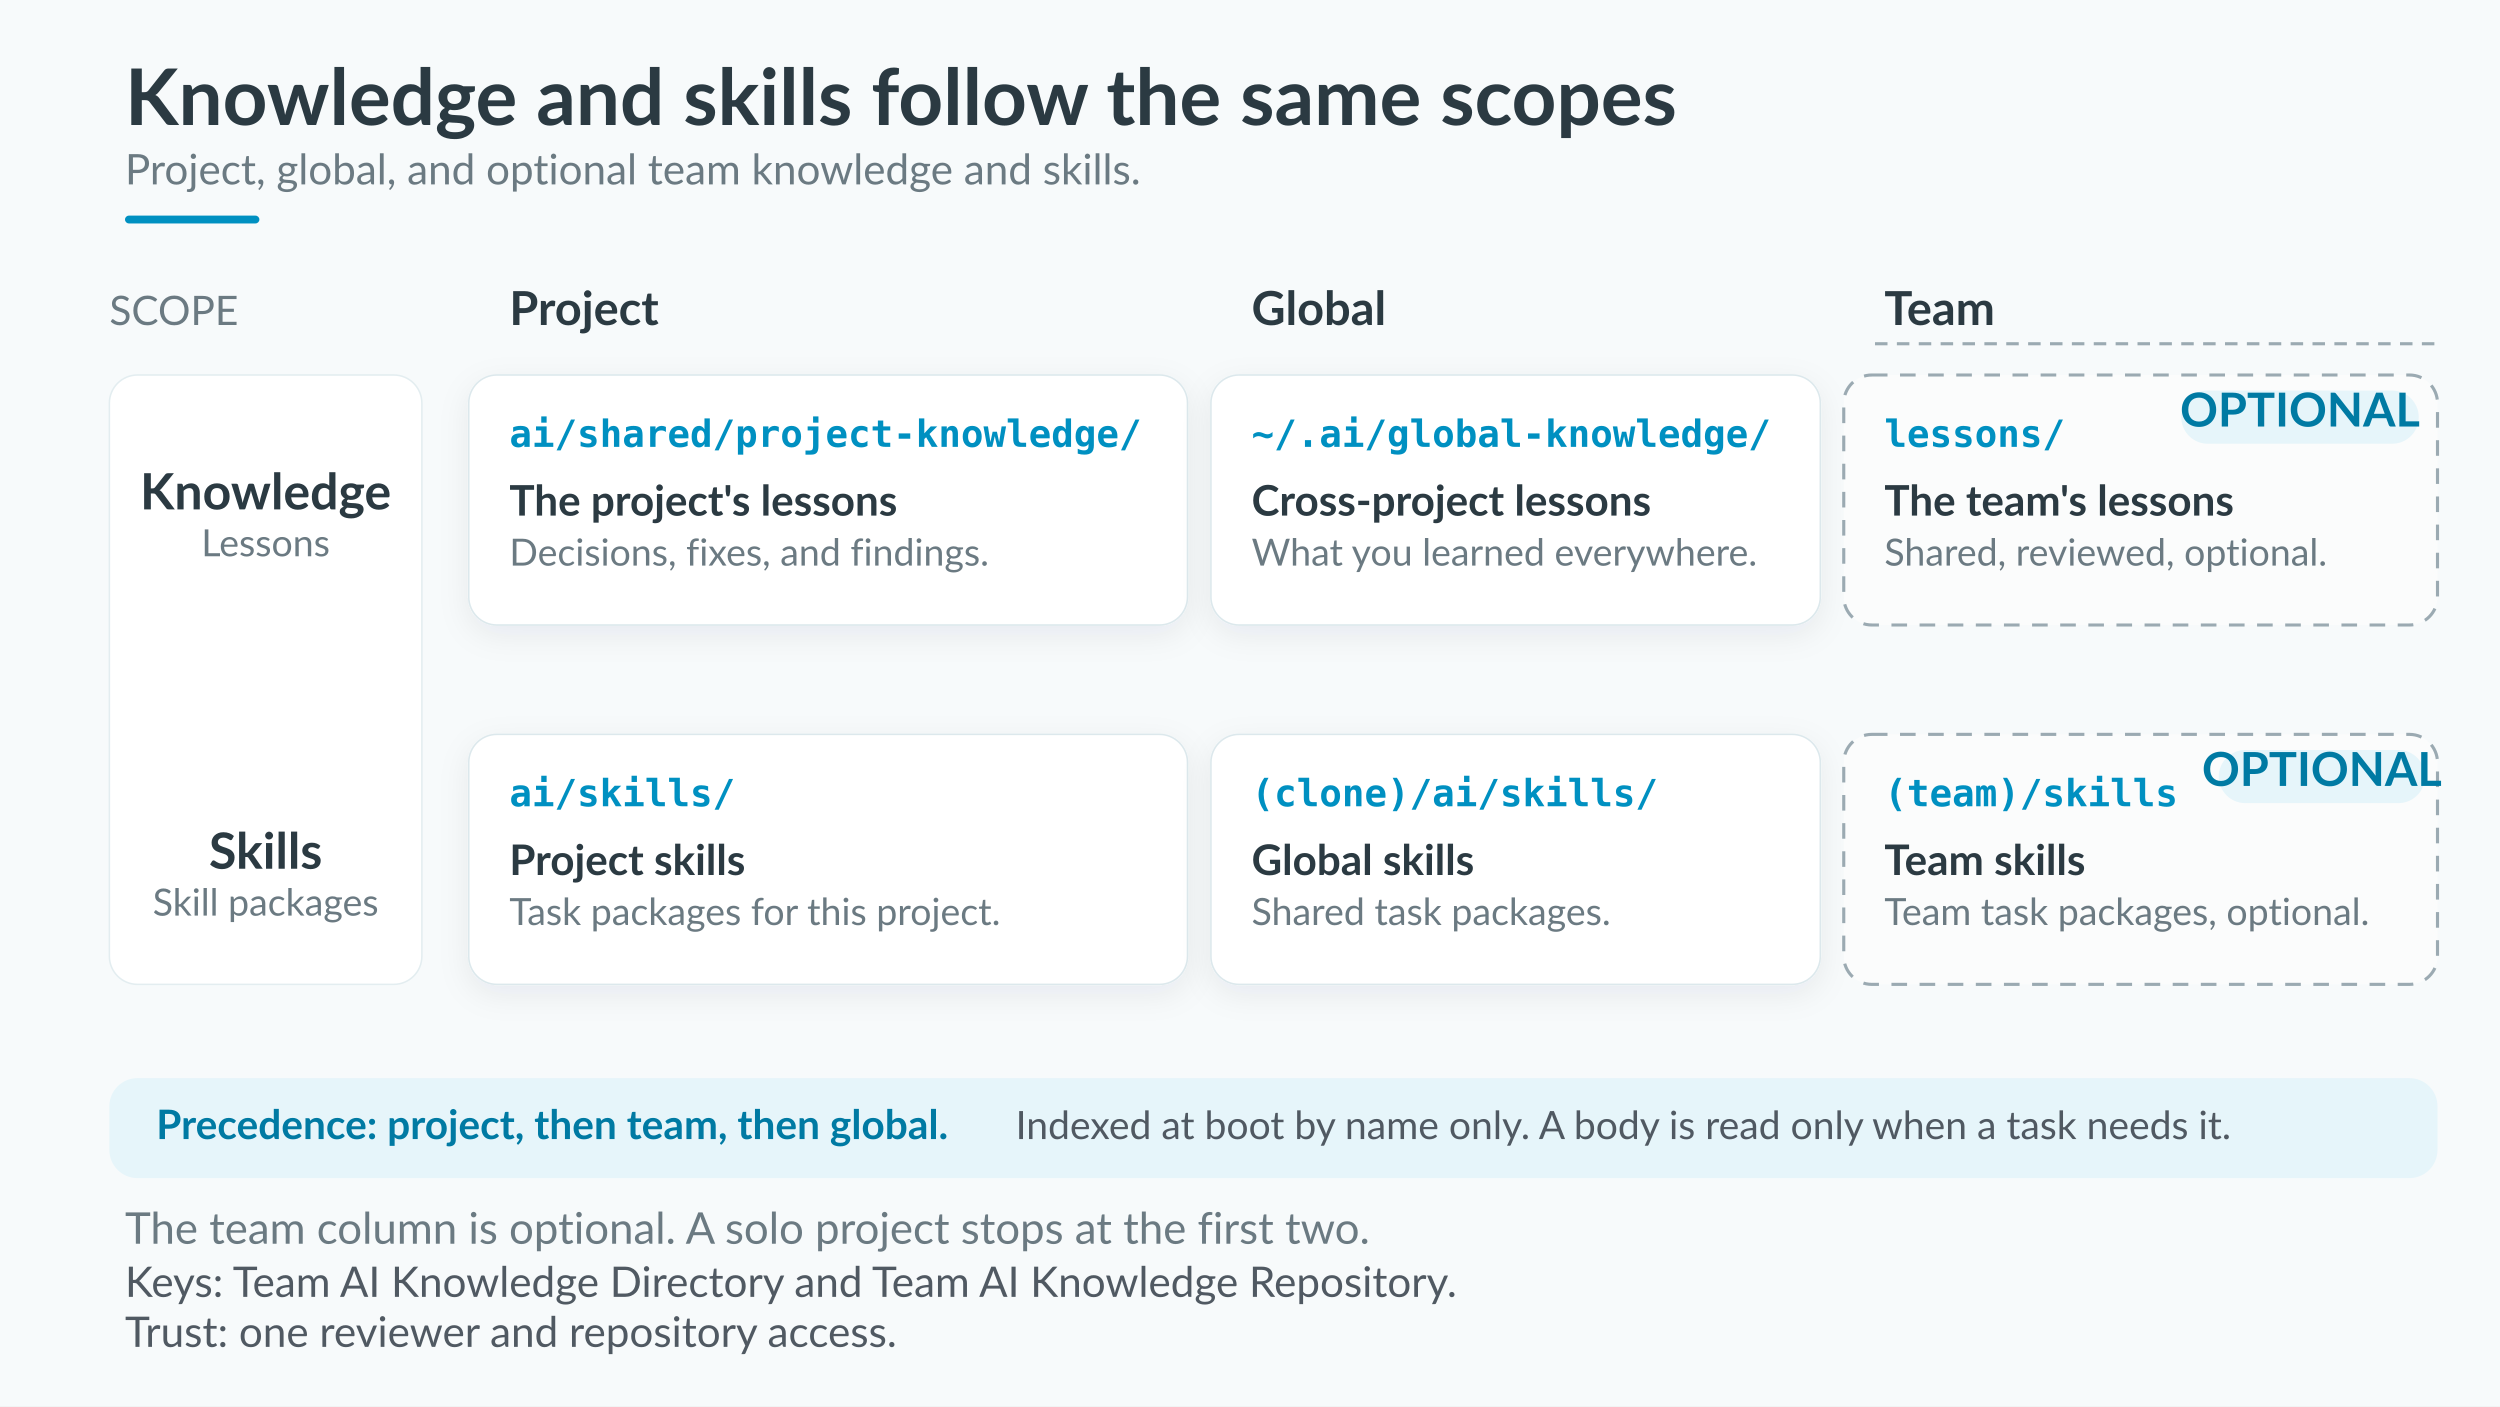
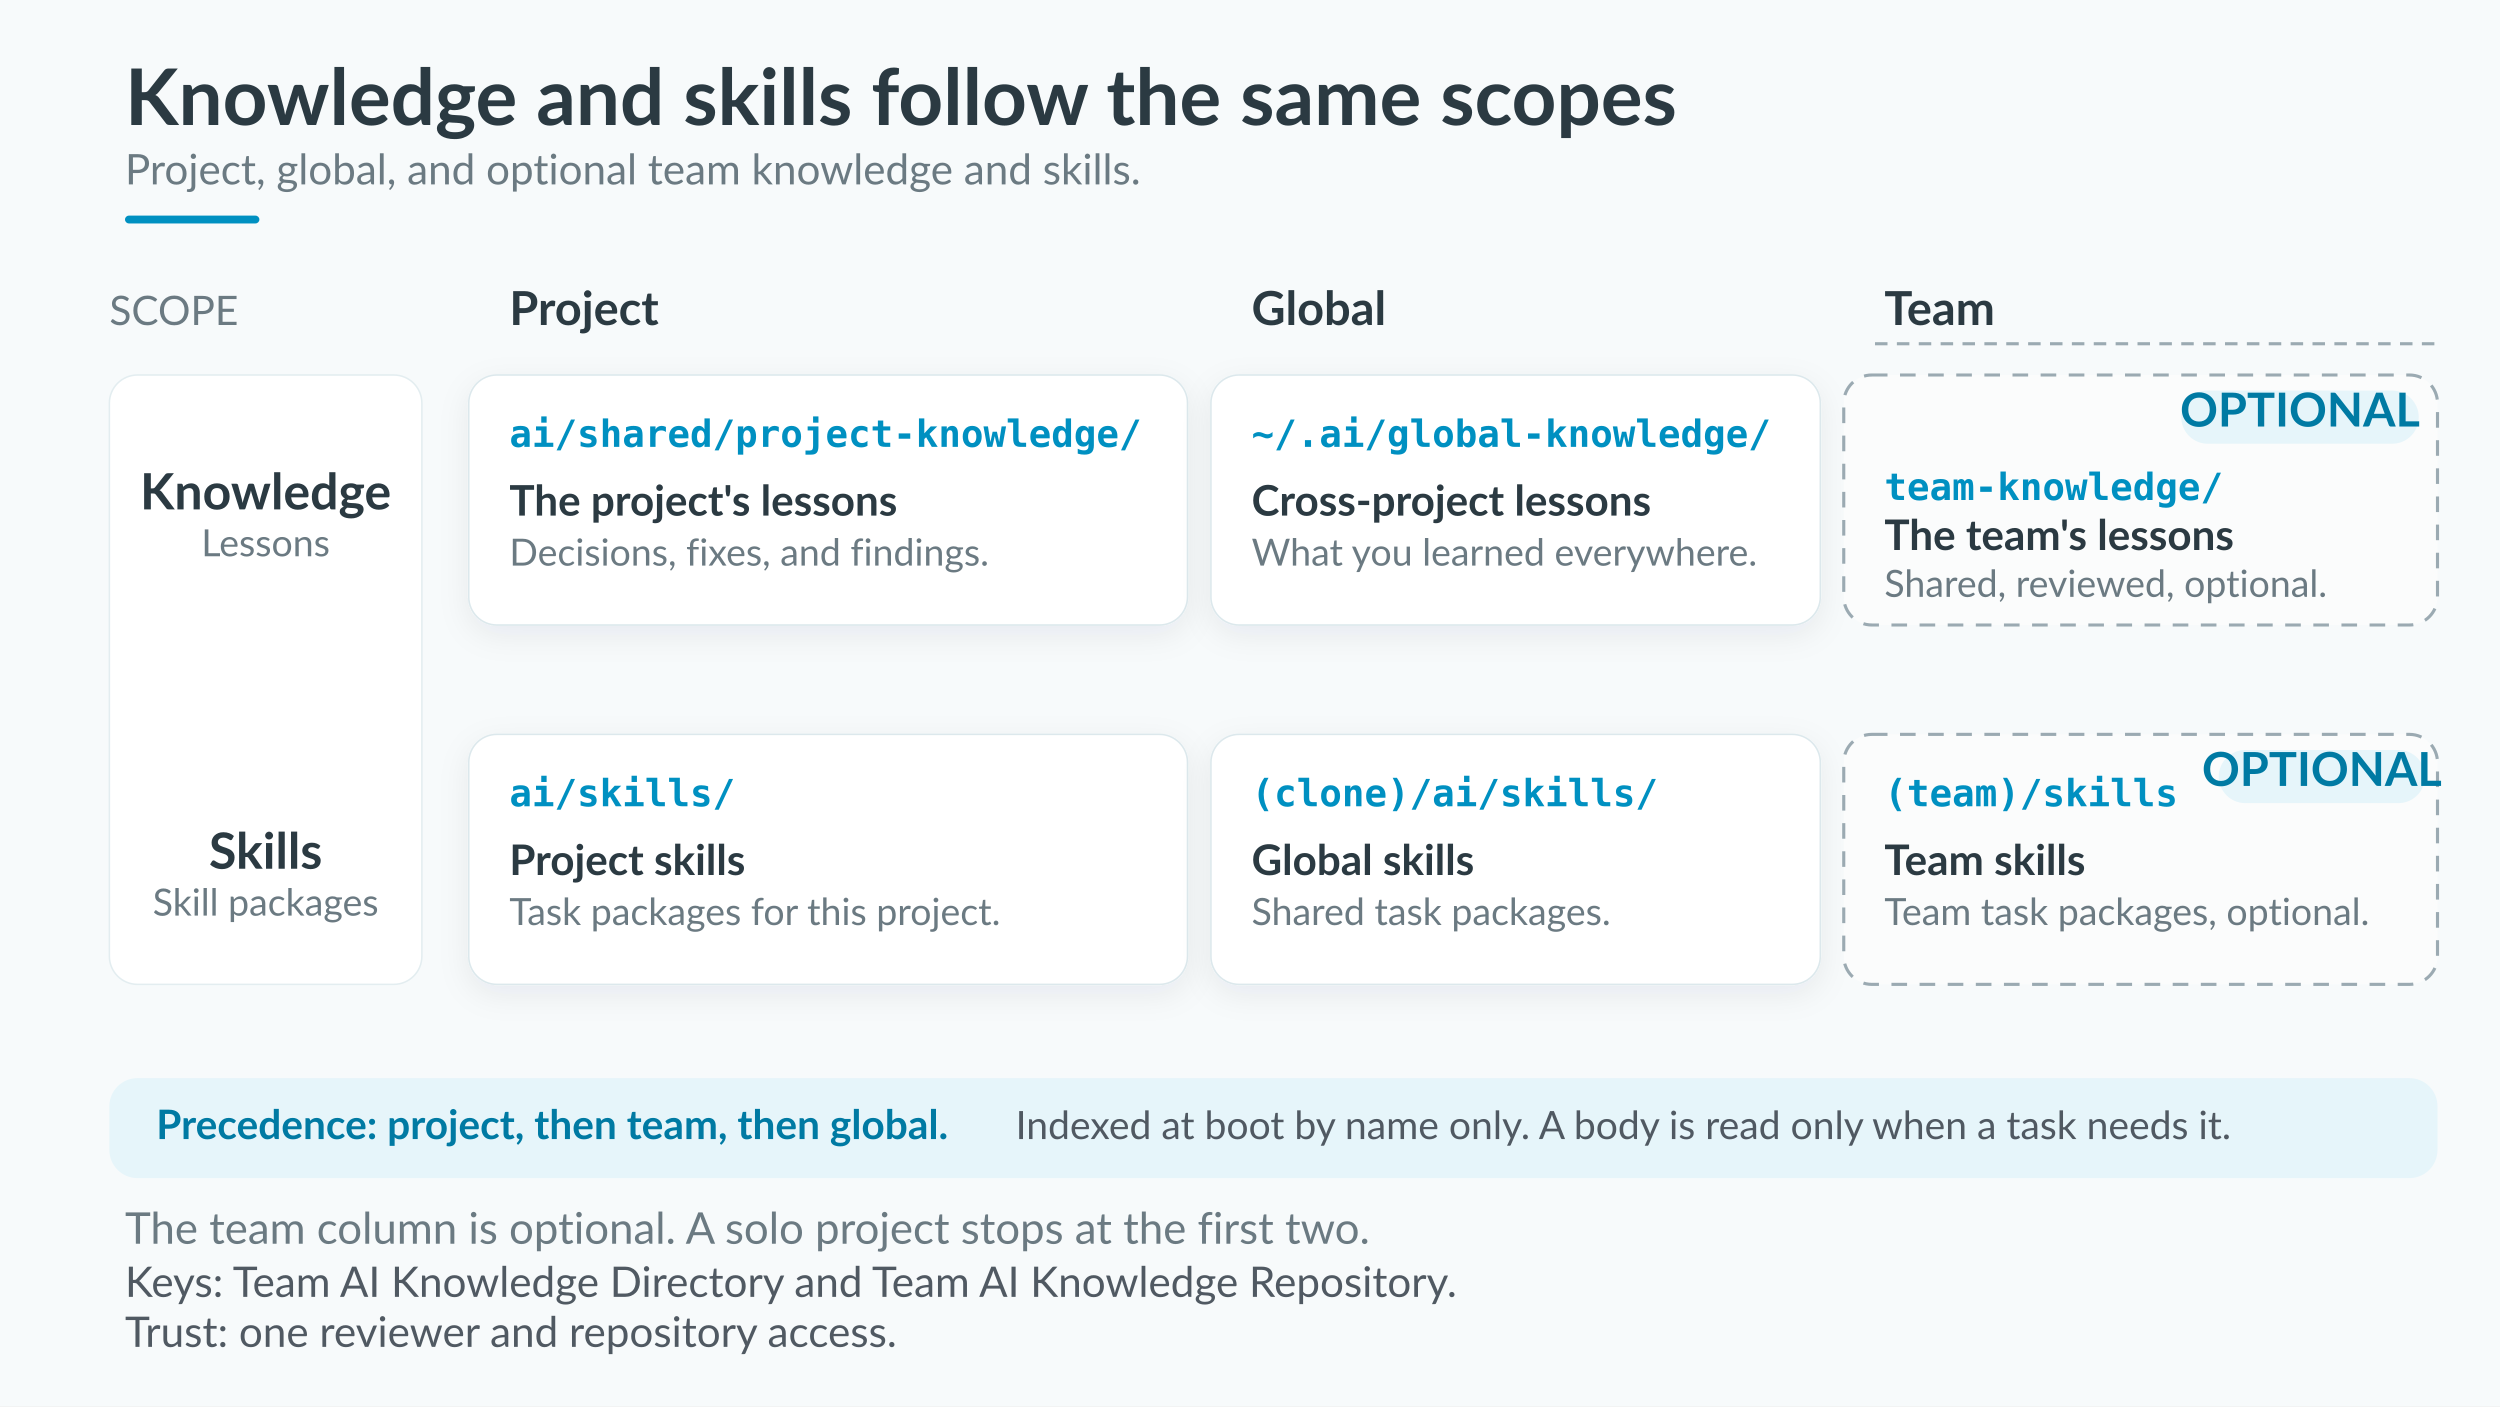
<svg xmlns="http://www.w3.org/2000/svg" viewBox="0 0 1600 900" width="1600" height="900" role="img" aria-labelledby="title desc">
  <style>
    text[font-size="42"] { font-size: 50px; }
    text[font-size="30"] { font-size: 36px; }
    text[font-size="28"] { font-size: 34px; }
    text[font-size="26"] { font-size: 32px; }
    text[font-size="25"] { font-size: 31px; }
    text[font-size="24"] { font-size: 30px; }
    text[font-size="23"] { font-size: 29px; }
    text[font-size="22"] { font-size: 28px; }
    text[font-size="21"] { font-size: 27px; }
    text[font-size="20"] { font-size: 26px; }
    text[font-size="19"] { font-size: 25px; }
    text[font-size="18"] { font-size: 24px; }
    text[font-size="17"] { font-size: 24px; }
    text[font-size="16"] { font-size: 24px; }
    text[font-size="15"] { font-size: 24px; }
    text[font-size="14"] { font-size: 24px; }
  </style>
  <defs>
    <filter id="shadow" x="-15%" y="-15%" width="130%" height="130%">
      <feDropShadow dx="0" dy="6" stdDeviation="10" flood-color="#22313A" flood-opacity="0.07" />
    </filter>
    <marker id="arrow" viewBox="0 0 10 10" refX="9" refY="5" markerWidth="6" markerHeight="6" orient="auto-start-reverse">
      <path d="M 0 0 L 10 5 L 0 10 z" fill="#0090C1" />
    </marker>
  </defs>
  <rect width="1600" height="900" fill="#F7FAFB" />
  <text x="80" y="80" font-family="Lato, Arial, sans-serif" font-size="42" font-weight="700" fill="#2B3A42">Knowledge and skills follow the same scopes</text>
  <text x="80" y="118" font-family="Lato, Arial, sans-serif" font-size="21" fill="#6B7A82">Project, global, and optional team knowledge and skills.</text>
  <rect x="80" y="138" width="86" height="5" rx="2.5" fill="#0090C1" />
  <text x="70" y="208" font-family="Lato, Arial, sans-serif" font-size="20" fill="#6B7A82">SCOPE</text>
  <text x="326" y="208" font-family="Lato, Arial, sans-serif" font-size="24" font-weight="700" fill="#2B3A42">Project</text>
  <text x="801" y="208" font-family="Lato, Arial, sans-serif" font-size="24" font-weight="700" fill="#2B3A42">Global</text>
  <text x="1206" y="208" font-family="Lato, Arial, sans-serif" font-size="24" font-weight="700" fill="#2B3A42">Team</text>
  <line x1="1200" y1="220" x2="1560" y2="220" stroke="#9BAAB2" stroke-width="2" stroke-dasharray="8 6" />
  <rect x="70" y="240" width="200" height="390" rx="18" fill="#FFFFFF" stroke="#E3EDF0" />
  <text x="170" y="326" text-anchor="middle" font-family="Lato, Arial, sans-serif" font-size="26" font-weight="700" fill="#2B3A42">Knowledge</text>
  <text x="170" y="356" text-anchor="middle" font-family="Lato, Arial, sans-serif" font-size="17" fill="#6B7A82">Lessons</text>
  <text x="170" y="556" text-anchor="middle" font-family="Lato, Arial, sans-serif" font-size="26" font-weight="700" fill="#2B3A42">Skills</text>
  <text x="170" y="586" text-anchor="middle" font-family="Lato, Arial, sans-serif" font-size="17" fill="#6B7A82">Skill packages</text>
  <rect x="300" y="240" width="460" height="160" rx="18" fill="#FFFFFF" stroke="#DCE8EC" filter="url(#shadow)" />
  <text x="326" y="286" font-family="monospace" font-size="18" fill="#0090C1" font-weight="700">ai/shared/project-knowledge/</text>
  <text x="326" y="330" font-family="Lato, Arial, sans-serif" font-size="21" font-weight="700" fill="#2B3A42">The project's lessons</text>
  <text x="326" y="362" font-family="Lato, Arial, sans-serif" font-size="17" fill="#6B7A82">Decisions, fixes, and findings.</text>
  <rect x="775" y="240" width="390" height="160" rx="18" fill="#FFFFFF" stroke="#DCE8EC" filter="url(#shadow)" />
  <text x="801" y="286" font-family="monospace" font-size="18" fill="#0090C1" font-weight="700">~/.ai/global-knowledge/</text>
  <text x="801" y="330" font-family="Lato, Arial, sans-serif" font-size="21" font-weight="700" fill="#2B3A42">Cross-project lessons</text>
  <text x="801" y="362" font-family="Lato, Arial, sans-serif" font-size="17" fill="#6B7A82">What you learned everywhere.</text>
  <rect x="1180" y="240" width="380" height="160" rx="18" fill="#FBFCFC" stroke="#9BAAB2" stroke-width="2" stroke-dasharray="10 8" />
-   <text x="1206" y="286" font-family="monospace" font-size="18" fill="#0090C1" font-weight="700">lessons/</text>
-   <text x="1206" y="330" font-family="Lato, Arial, sans-serif" font-size="21" font-weight="700" fill="#2B3A42">The team's lessons</text>
-   <text x="1206" y="362" font-family="Lato, Arial, sans-serif" font-size="17" fill="#6B7A82">Shared, reviewed, optional.</text>
+   <text x="1206" y="320" font-family="monospace" font-size="18" fill="#0090C1" font-weight="700">team-knowledge/</text>
+   <text x="1206" y="352" font-family="Lato, Arial, sans-serif" font-size="21" font-weight="700" fill="#2B3A42">The team's lessons</text>
+   <text x="1206" y="382" font-family="Lato, Arial, sans-serif" font-size="17" fill="#6B7A82">Shared, reviewed, optional.</text>
  <rect x="1396" y="250" width="152" height="34" rx="17" fill="#E6F5FA" />
  <text x="1472" y="273" text-anchor="middle" font-family="Lato, Arial, sans-serif" font-size="24" font-weight="700" fill="#007AA3">OPTIONAL</text>
  <rect x="300" y="470" width="460" height="160" rx="18" fill="#FFFFFF" stroke="#DCE8EC" filter="url(#shadow)" />
  <text x="326" y="516" font-family="monospace" font-size="18" fill="#0090C1" font-weight="700">ai/skills/</text>
  <text x="326" y="560" font-family="Lato, Arial, sans-serif" font-size="21" font-weight="700" fill="#2B3A42">Project skills</text>
  <text x="326" y="592" font-family="Lato, Arial, sans-serif" font-size="17" fill="#6B7A82">Task packages for this project.</text>
  <rect x="775" y="470" width="390" height="160" rx="18" fill="#FFFFFF" stroke="#DCE8EC" filter="url(#shadow)" />
  <text x="801" y="516" font-family="monospace" font-size="18" fill="#0090C1" font-weight="700">(clone)/ai/skills/</text>
  <text x="801" y="560" font-family="Lato, Arial, sans-serif" font-size="21" font-weight="700" fill="#2B3A42">Global skills</text>
  <text x="801" y="592" font-family="Lato, Arial, sans-serif" font-size="17" fill="#6B7A82">Shared task packages.</text>
  <rect x="1180" y="470" width="380" height="160" rx="18" fill="#FBFCFC" stroke="#9BAAB2" stroke-width="2" stroke-dasharray="10 8" />
  <text x="1206" y="516" font-family="monospace" font-size="18" fill="#0090C1" font-weight="700">(team)/skills</text>
  <text x="1206" y="560" font-family="Lato, Arial, sans-serif" font-size="21" font-weight="700" fill="#2B3A42">Team skills</text>
  <text x="1206" y="592" font-family="Lato, Arial, sans-serif" font-size="17" fill="#6B7A82">Team task packages, optional.</text>
  <rect x="1420" y="480" width="132" height="34" rx="17" fill="#E6F5FA" />
  <text x="1486" y="503" text-anchor="middle" font-family="Lato, Arial, sans-serif" font-size="24" font-weight="700" fill="#007AA3">OPTIONAL</text>
  <rect x="70" y="690" width="1490" height="64" rx="18" fill="#E6F5FA" />
  <text x="100" y="729" font-family="Lato, Arial, sans-serif" font-size="20" font-weight="700" fill="#007AA3">Precedence: project, then team, then global.</text>
  <text x="650" y="729" font-family="Lato, Arial, sans-serif" font-size="19" fill="#505962">Indexed at boot by name only. A body is read only when a task needs it.</text>
  <text x="80" y="796" font-family="Lato, Arial, sans-serif" font-size="22" fill="#6B7A82">The team column is optional. A solo project stops at the first two.</text>
  <text x="80" y="830" font-family="Lato, Arial, sans-serif" font-size="21" fill="#505962">Keys: Team AI Knowledge Directory and Team AI Knowledge Repository.</text>
  <text x="80" y="862" font-family="Lato, Arial, sans-serif" font-size="21" fill="#505962">Trust: one reviewer and repository access.</text>
</svg>
